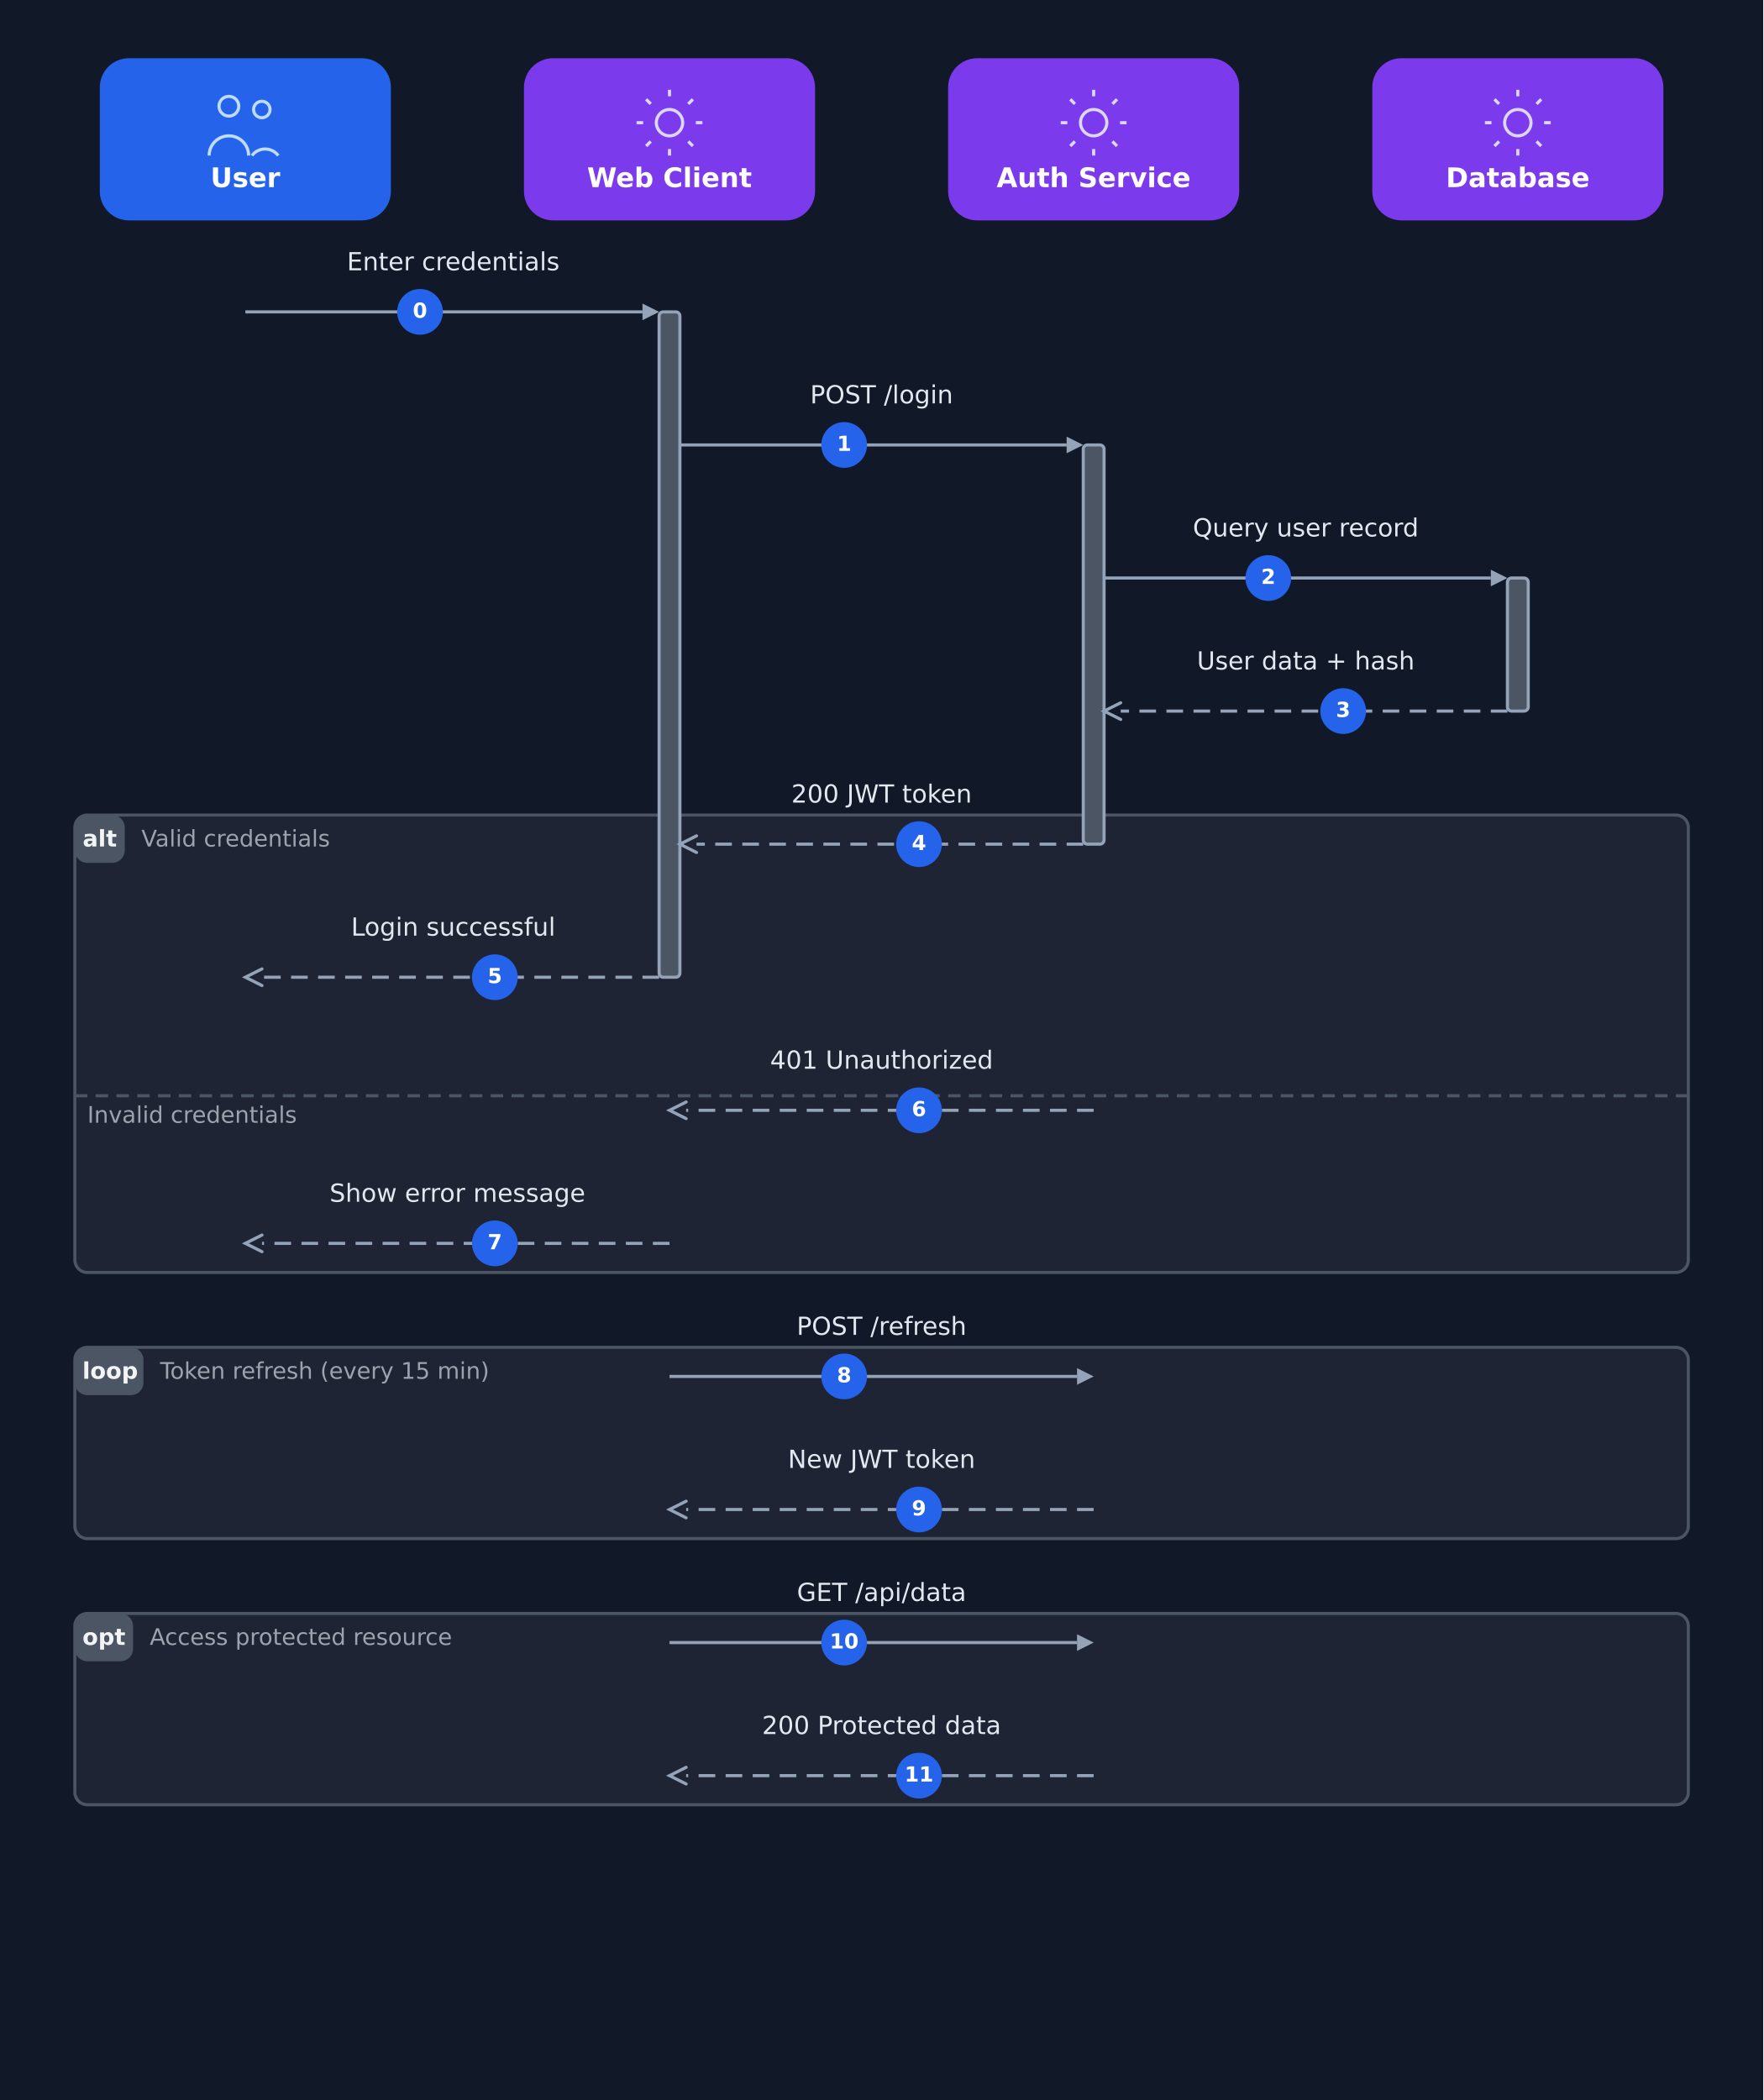
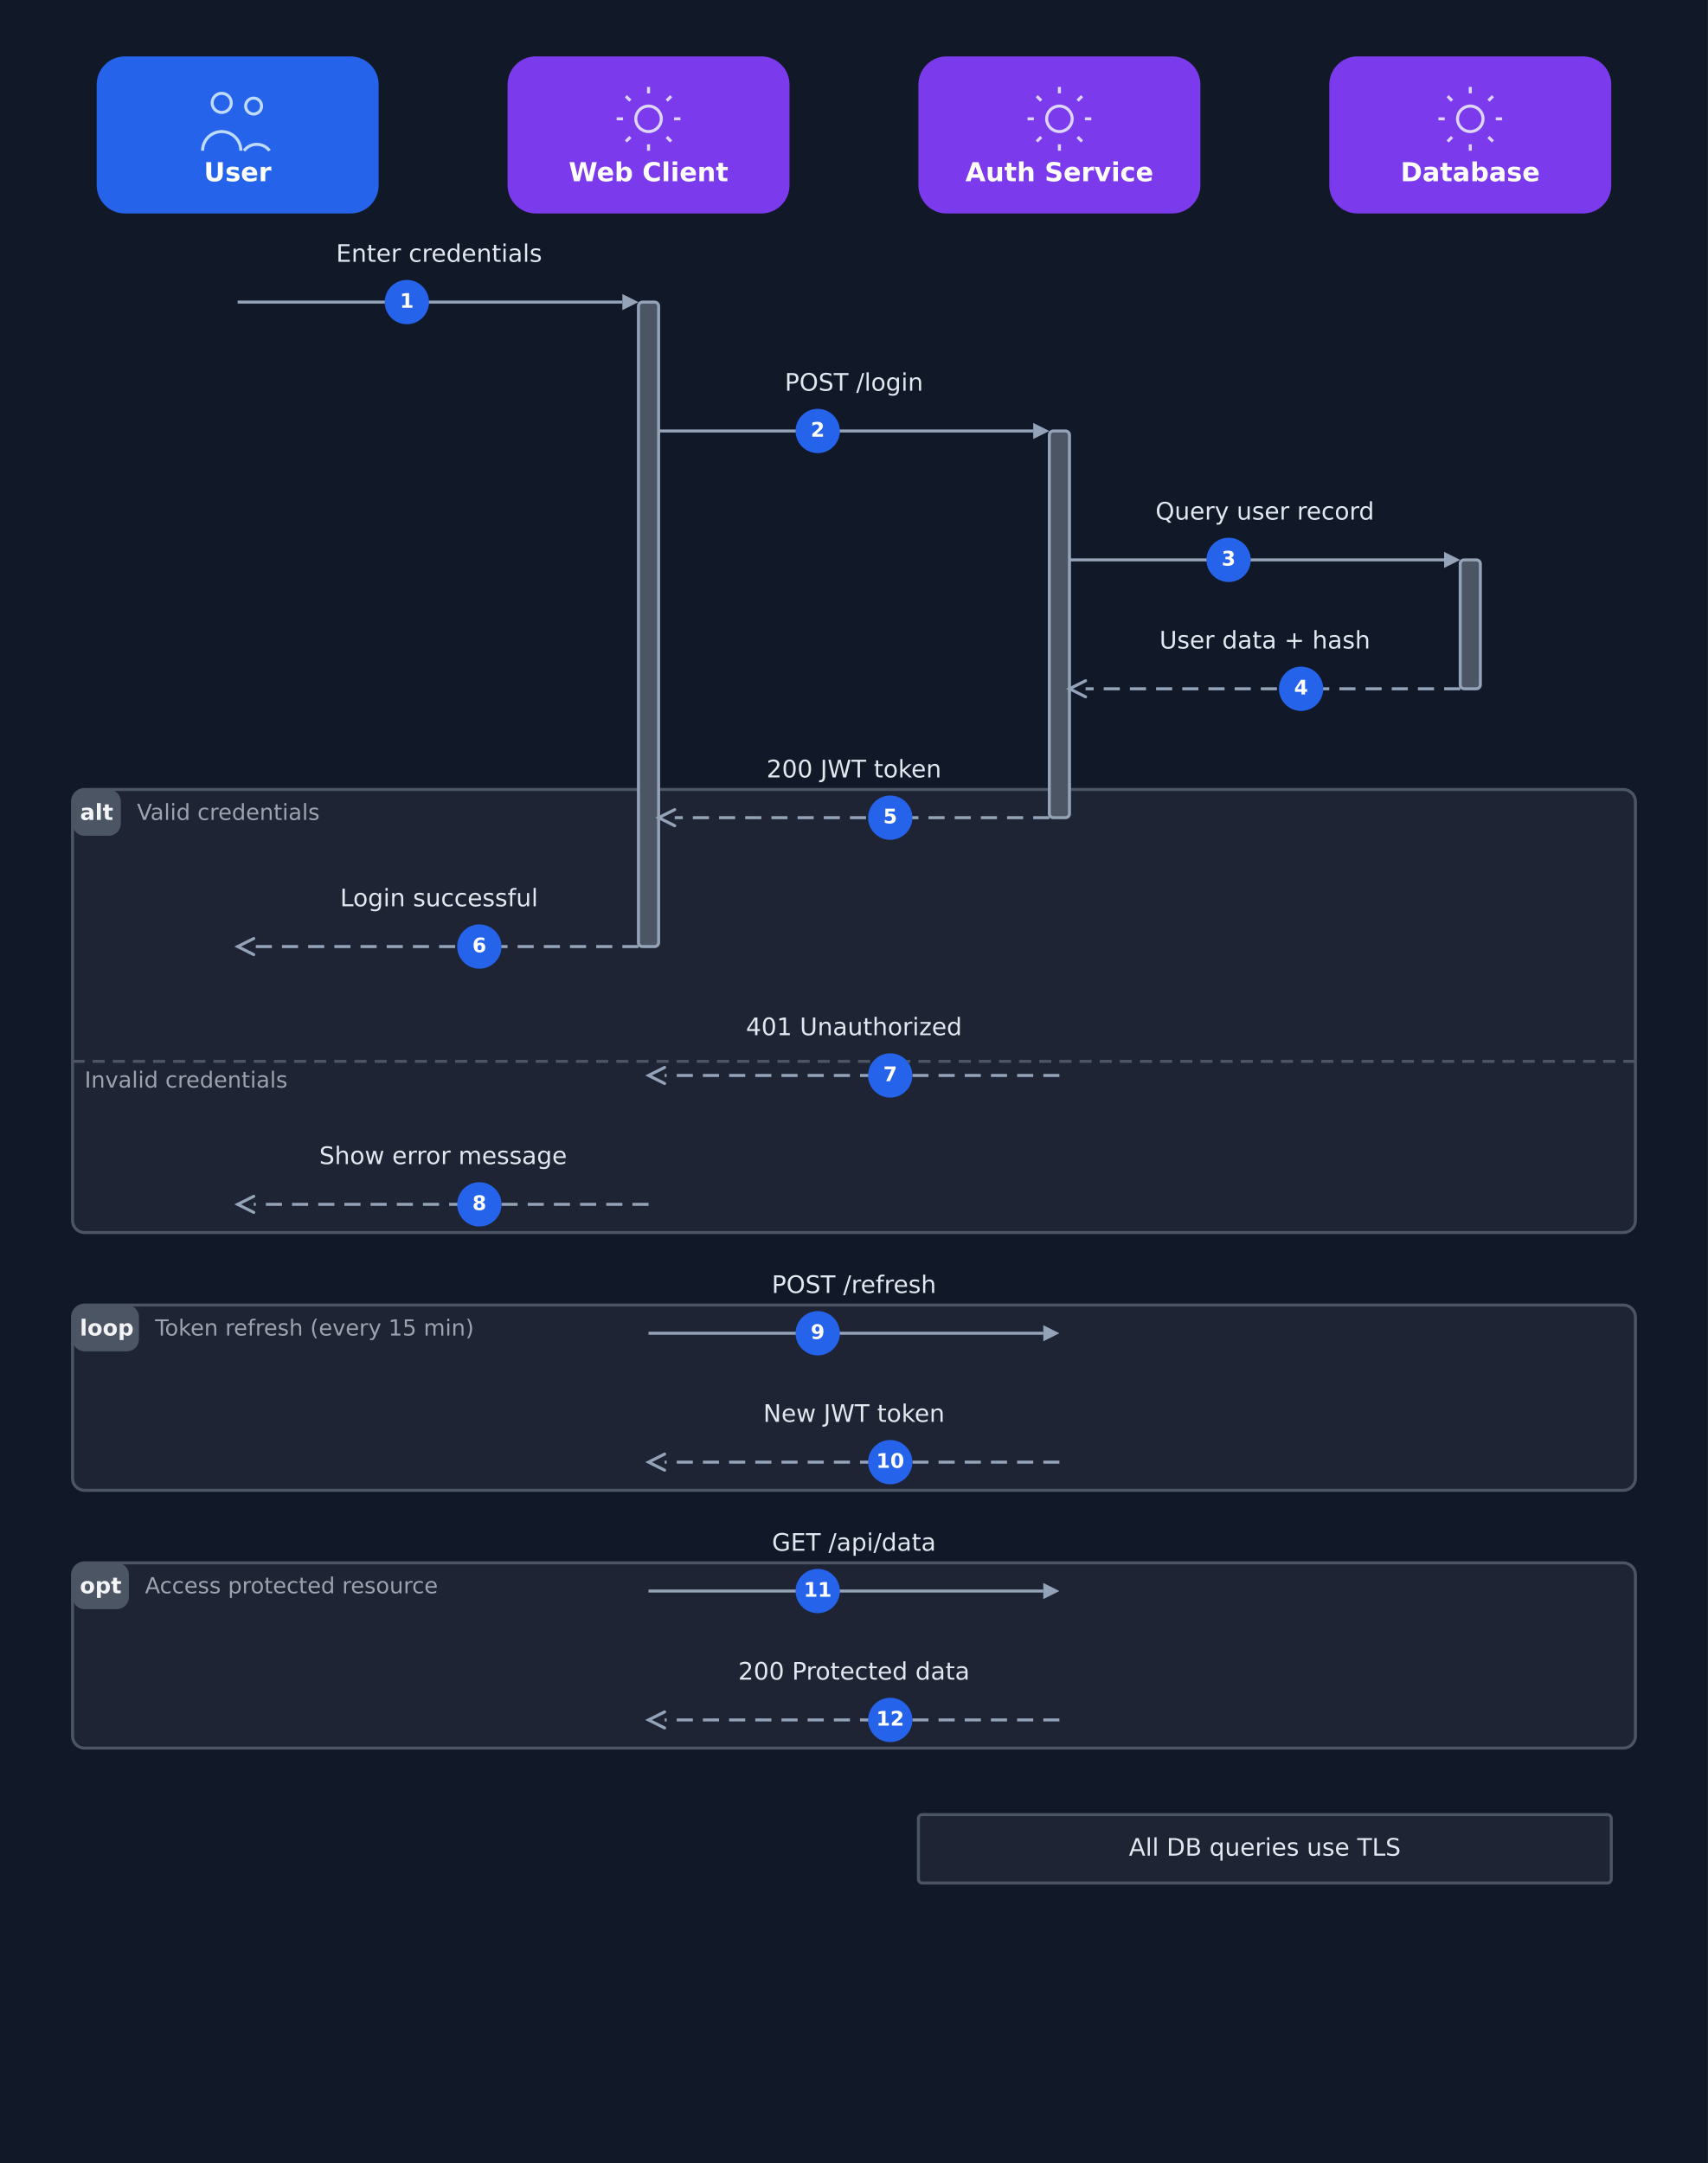
- <svg xmlns="http://www.w3.org/2000/svg" height="1010" version="1.1" viewBox="0 0 848 1010" width="848">
-   <rect fill="#111827" height="1010" width="848" x="0" y="0" />
+ <svg xmlns="http://www.w3.org/2000/svg" height="1074" version="1.1" viewBox="0 0 848 1074" width="848">
+   <rect fill="#111827" height="1074" width="848" x="0" y="0" />
  <rect fill="#1e2433" height="220" rx="6" stroke="#4b5563" stroke-width="1.5" width="776" x="36" y="392" />
  <rect fill="#4b5563" height="23" rx="6" width="24" x="36" y="392" />
  <text dominant-baseline="middle" fill="#f3f4f6" font-family="DejaVu Sans" font-size="11" font-weight="700" text-anchor="middle" x="48" y="404">alt</text>
  <text dominant-baseline="middle" fill="#9ca3af" font-family="DejaVu Sans" font-size="11" font-weight="400" text-anchor="start" x="68" y="404">Valid credentials</text>
  <line stroke="#4b5563" stroke-dasharray="6,4" stroke-width="1.5" x1="36" x2="812" y1="527" y2="527" />
  <text dominant-baseline="alphabetic" fill="#9ca3af" font-family="DejaVu Sans" font-size="11" font-weight="400" text-anchor="start" x="42" y="540">Invalid credentials</text>
  <rect fill="#1e2433" height="92" rx="6" stroke="#4b5563" stroke-width="1.5" width="776" x="36" y="648" />
  <rect fill="#4b5563" height="23" rx="6" width="33" x="36" y="648" />
  <text dominant-baseline="middle" fill="#f3f4f6" font-family="DejaVu Sans" font-size="11" font-weight="700" text-anchor="middle" x="53" y="660">loop</text>
  <text dominant-baseline="middle" fill="#9ca3af" font-family="DejaVu Sans" font-size="11" font-weight="400" text-anchor="start" x="77" y="660">Token refresh (every 15 min)</text>
  <rect fill="#1e2433" height="92" rx="6" stroke="#4b5563" stroke-width="1.5" width="776" x="36" y="776" />
  <rect fill="#4b5563" height="23" rx="6" width="28" x="36" y="776" />
  <text dominant-baseline="middle" fill="#f3f4f6" font-family="DejaVu Sans" font-size="11" font-weight="700" text-anchor="middle" x="50" y="788">opt</text>
  <text dominant-baseline="middle" fill="#9ca3af" font-family="DejaVu Sans" font-size="11" font-weight="400" text-anchor="start" x="72" y="788">Access protected resource</text>
  <rect fill="#2563eb" height="78" rx="14" width="140" x="48" y="28" />
  <path d="M 4 7 A 3 3 0 1 0 10 7 A 3 3 0 1 0 4 7 M 1 22 A 6 6 0 0 1 13 22 M 14.5 8 A 2.5 2.5 0 1 0 19.5 8 A 2.5 2.5 0 1 0 14.5 8 M 14 22 A 5 5 0 0 1 22 22" fill="none" stroke="#bfdbfe" stroke-width="0.95" transform="translate(99,40) scale(1.583333)" />
  <text dominant-baseline="alphabetic" fill="#ffffff" font-family="DejaVu Sans" font-size="13" font-weight="700" text-anchor="middle" x="118" y="90">User</text>
  <rect fill="#7c3aed" height="78" rx="14" width="140" x="252" y="28" />
  <path d="M 8 12 A 4 4 0 1 0 16 12 A 4 4 0 1 0 8 12 M 22 12 L 20 12 M 19.1 4.9 L 17.7 6.3 M 12 2 L 12 4 M 4.9 4.9 L 6.3 6.3 M 2 12 L 4 12 M 4.9 19.1 L 6.3 17.7 M 12 22 L 12 20 M 19.1 19.1 L 17.7 17.7" fill="none" stroke="#ddd6fe" stroke-width="0.95" transform="translate(303,40) scale(1.583333)" />
  <text dominant-baseline="alphabetic" fill="#ffffff" font-family="DejaVu Sans" font-size="13" font-weight="700" text-anchor="middle" x="322" y="90">Web Client</text>
  <rect fill="#7c3aed" height="78" rx="14" width="140" x="456" y="28" />
  <path d="M 8 12 A 4 4 0 1 0 16 12 A 4 4 0 1 0 8 12 M 22 12 L 20 12 M 19.1 4.9 L 17.7 6.3 M 12 2 L 12 4 M 4.9 4.9 L 6.3 6.3 M 2 12 L 4 12 M 4.9 19.1 L 6.3 17.7 M 12 22 L 12 20 M 19.1 19.1 L 17.7 17.7" fill="none" stroke="#ddd6fe" stroke-width="0.95" transform="translate(507,40) scale(1.583333)" />
  <text dominant-baseline="alphabetic" fill="#ffffff" font-family="DejaVu Sans" font-size="13" font-weight="700" text-anchor="middle" x="526" y="90">Auth Service</text>
  <rect fill="#7c3aed" height="78" rx="14" width="140" x="660" y="28" />
  <path d="M 8 12 A 4 4 0 1 0 16 12 A 4 4 0 1 0 8 12 M 22 12 L 20 12 M 19.1 4.9 L 17.7 6.3 M 12 2 L 12 4 M 4.9 4.9 L 6.3 6.3 M 2 12 L 4 12 M 4.9 19.1 L 6.3 17.7 M 12 22 L 12 20 M 19.1 19.1 L 17.7 17.7" fill="none" stroke="#ddd6fe" stroke-width="0.95" transform="translate(711,40) scale(1.583333)" />
  <text dominant-baseline="alphabetic" fill="#ffffff" font-family="DejaVu Sans" font-size="13" font-weight="700" text-anchor="middle" x="730" y="90">Database</text>
  <rect fill="#4b5563" height="64" rx="2" stroke="#94a3b8" stroke-width="1.5" width="10" x="725" y="278" />
  <rect fill="#4b5563" height="192" rx="2" stroke="#94a3b8" stroke-width="1.5" width="10" x="521" y="214" />
  <rect fill="#4b5563" height="320" rx="2" stroke="#94a3b8" stroke-width="1.5" width="10" x="317" y="150" />
  <line stroke="#94a3b8" stroke-width="1.5" x1="118" x2="309" y1="150" y2="150" />
  <path d="M 317 150 L 309 146 L 309 154 Z" fill="#94a3b8" stroke="none" stroke-width="0" />
  <circle cx="202" cy="150" fill="#2563eb" r="11" />
-   <text dominant-baseline="middle" fill="#ffffff" font-family="DejaVu Sans" font-size="10" font-weight="700" text-anchor="middle" x="202" y="150">0</text>
+   <text dominant-baseline="middle" fill="#ffffff" font-family="DejaVu Sans" font-size="10" font-weight="700" text-anchor="middle" x="202" y="150">1</text>
  <text dominant-baseline="alphabetic" fill="#e2e8f0" font-family="DejaVu Sans" font-size="12" font-weight="400" text-anchor="middle" x="218" y="130">Enter credentials</text>
  <line stroke="#94a3b8" stroke-width="1.5" x1="327" x2="513" y1="214" y2="214" />
  <path d="M 521 214 L 513 210 L 513 218 Z" fill="#94a3b8" stroke="none" stroke-width="0" />
  <circle cx="406" cy="214" fill="#2563eb" r="11" />
-   <text dominant-baseline="middle" fill="#ffffff" font-family="DejaVu Sans" font-size="10" font-weight="700" text-anchor="middle" x="406" y="214">1</text>
+   <text dominant-baseline="middle" fill="#ffffff" font-family="DejaVu Sans" font-size="10" font-weight="700" text-anchor="middle" x="406" y="214">2</text>
  <text dominant-baseline="alphabetic" fill="#e2e8f0" font-family="DejaVu Sans" font-size="12" font-weight="400" text-anchor="middle" x="424" y="194">POST /login</text>
  <line stroke="#94a3b8" stroke-width="1.5" x1="531" x2="717" y1="278" y2="278" />
  <path d="M 725 278 L 717 274 L 717 282 Z" fill="#94a3b8" stroke="none" stroke-width="0" />
  <circle cx="610" cy="278" fill="#2563eb" r="11" />
-   <text dominant-baseline="middle" fill="#ffffff" font-family="DejaVu Sans" font-size="10" font-weight="700" text-anchor="middle" x="610" y="278">2</text>
+   <text dominant-baseline="middle" fill="#ffffff" font-family="DejaVu Sans" font-size="10" font-weight="700" text-anchor="middle" x="610" y="278">3</text>
  <text dominant-baseline="alphabetic" fill="#e2e8f0" font-family="DejaVu Sans" font-size="12" font-weight="400" text-anchor="middle" x="628" y="258">Query user record</text>
  <line stroke="#94a3b8" stroke-dasharray="8,5" stroke-width="1.5" x1="725" x2="539" y1="342" y2="342" />
  <path d="M 539 338 L 531 342 L 539 346" fill="none" stroke="#94a3b8" stroke-linecap="round" stroke-width="1.5" />
  <circle cx="646" cy="342" fill="#2563eb" r="11" />
-   <text dominant-baseline="middle" fill="#ffffff" font-family="DejaVu Sans" font-size="10" font-weight="700" text-anchor="middle" x="646" y="342">3</text>
+   <text dominant-baseline="middle" fill="#ffffff" font-family="DejaVu Sans" font-size="10" font-weight="700" text-anchor="middle" x="646" y="342">4</text>
  <text dominant-baseline="alphabetic" fill="#e2e8f0" font-family="DejaVu Sans" font-size="12" font-weight="400" text-anchor="middle" x="628" y="322">User data + hash</text>
  <line stroke="#94a3b8" stroke-dasharray="8,5" stroke-width="1.5" x1="521" x2="335" y1="406" y2="406" />
  <path d="M 335 402 L 327 406 L 335 410" fill="none" stroke="#94a3b8" stroke-linecap="round" stroke-width="1.5" />
  <circle cx="442" cy="406" fill="#2563eb" r="11" />
-   <text dominant-baseline="middle" fill="#ffffff" font-family="DejaVu Sans" font-size="10" font-weight="700" text-anchor="middle" x="442" y="406">4</text>
+   <text dominant-baseline="middle" fill="#ffffff" font-family="DejaVu Sans" font-size="10" font-weight="700" text-anchor="middle" x="442" y="406">5</text>
  <text dominant-baseline="alphabetic" fill="#e2e8f0" font-family="DejaVu Sans" font-size="12" font-weight="400" text-anchor="middle" x="424" y="386">200 JWT token</text>
  <line stroke="#94a3b8" stroke-dasharray="8,5" stroke-width="1.5" x1="317" x2="126" y1="470" y2="470" />
  <path d="M 126 466 L 118 470 L 126 474" fill="none" stroke="#94a3b8" stroke-linecap="round" stroke-width="1.5" />
  <circle cx="238" cy="470" fill="#2563eb" r="11" />
-   <text dominant-baseline="middle" fill="#ffffff" font-family="DejaVu Sans" font-size="10" font-weight="700" text-anchor="middle" x="238" y="470">5</text>
+   <text dominant-baseline="middle" fill="#ffffff" font-family="DejaVu Sans" font-size="10" font-weight="700" text-anchor="middle" x="238" y="470">6</text>
  <text dominant-baseline="alphabetic" fill="#e2e8f0" font-family="DejaVu Sans" font-size="12" font-weight="400" text-anchor="middle" x="218" y="450">Login successful</text>
  <line stroke="#94a3b8" stroke-dasharray="8,5" stroke-width="1.5" x1="526" x2="330" y1="534" y2="534" />
  <path d="M 330 530 L 322 534 L 330 538" fill="none" stroke="#94a3b8" stroke-linecap="round" stroke-width="1.5" />
  <circle cx="442" cy="534" fill="#2563eb" r="11" />
-   <text dominant-baseline="middle" fill="#ffffff" font-family="DejaVu Sans" font-size="10" font-weight="700" text-anchor="middle" x="442" y="534">6</text>
+   <text dominant-baseline="middle" fill="#ffffff" font-family="DejaVu Sans" font-size="10" font-weight="700" text-anchor="middle" x="442" y="534">7</text>
  <text dominant-baseline="alphabetic" fill="#e2e8f0" font-family="DejaVu Sans" font-size="12" font-weight="400" text-anchor="middle" x="424" y="514">401 Unauthorized</text>
  <line stroke="#94a3b8" stroke-dasharray="8,5" stroke-width="1.5" x1="322" x2="126" y1="598" y2="598" />
  <path d="M 126 594 L 118 598 L 126 602" fill="none" stroke="#94a3b8" stroke-linecap="round" stroke-width="1.5" />
  <circle cx="238" cy="598" fill="#2563eb" r="11" />
-   <text dominant-baseline="middle" fill="#ffffff" font-family="DejaVu Sans" font-size="10" font-weight="700" text-anchor="middle" x="238" y="598">7</text>
+   <text dominant-baseline="middle" fill="#ffffff" font-family="DejaVu Sans" font-size="10" font-weight="700" text-anchor="middle" x="238" y="598">8</text>
  <text dominant-baseline="alphabetic" fill="#e2e8f0" font-family="DejaVu Sans" font-size="12" font-weight="400" text-anchor="middle" x="220" y="578">Show error message</text>
  <line stroke="#94a3b8" stroke-width="1.5" x1="322" x2="518" y1="662" y2="662" />
  <path d="M 526 662 L 518 658 L 518 666 Z" fill="#94a3b8" stroke="none" stroke-width="0" />
  <circle cx="406" cy="662" fill="#2563eb" r="11" />
-   <text dominant-baseline="middle" fill="#ffffff" font-family="DejaVu Sans" font-size="10" font-weight="700" text-anchor="middle" x="406" y="662">8</text>
+   <text dominant-baseline="middle" fill="#ffffff" font-family="DejaVu Sans" font-size="10" font-weight="700" text-anchor="middle" x="406" y="662">9</text>
  <text dominant-baseline="alphabetic" fill="#e2e8f0" font-family="DejaVu Sans" font-size="12" font-weight="400" text-anchor="middle" x="424" y="642">POST /refresh</text>
  <line stroke="#94a3b8" stroke-dasharray="8,5" stroke-width="1.5" x1="526" x2="330" y1="726" y2="726" />
  <path d="M 330 722 L 322 726 L 330 730" fill="none" stroke="#94a3b8" stroke-linecap="round" stroke-width="1.5" />
  <circle cx="442" cy="726" fill="#2563eb" r="11" />
-   <text dominant-baseline="middle" fill="#ffffff" font-family="DejaVu Sans" font-size="10" font-weight="700" text-anchor="middle" x="442" y="726">9</text>
+   <text dominant-baseline="middle" fill="#ffffff" font-family="DejaVu Sans" font-size="10" font-weight="700" text-anchor="middle" x="442" y="726">10</text>
  <text dominant-baseline="alphabetic" fill="#e2e8f0" font-family="DejaVu Sans" font-size="12" font-weight="400" text-anchor="middle" x="424" y="706">New JWT token</text>
  <line stroke="#94a3b8" stroke-width="1.5" x1="322" x2="518" y1="790" y2="790" />
  <path d="M 526 790 L 518 786 L 518 794 Z" fill="#94a3b8" stroke="none" stroke-width="0" />
  <circle cx="406" cy="790" fill="#2563eb" r="11" />
-   <text dominant-baseline="middle" fill="#ffffff" font-family="DejaVu Sans" font-size="10" font-weight="700" text-anchor="middle" x="406" y="790">10</text>
+   <text dominant-baseline="middle" fill="#ffffff" font-family="DejaVu Sans" font-size="10" font-weight="700" text-anchor="middle" x="406" y="790">11</text>
  <text dominant-baseline="alphabetic" fill="#e2e8f0" font-family="DejaVu Sans" font-size="12" font-weight="400" text-anchor="middle" x="424" y="770">GET /api/data</text>
  <line stroke="#94a3b8" stroke-dasharray="8,5" stroke-width="1.5" x1="526" x2="330" y1="854" y2="854" />
  <path d="M 330 850 L 322 854 L 330 858" fill="none" stroke="#94a3b8" stroke-linecap="round" stroke-width="1.5" />
  <circle cx="442" cy="854" fill="#2563eb" r="11" />
-   <text dominant-baseline="middle" fill="#ffffff" font-family="DejaVu Sans" font-size="10" font-weight="700" text-anchor="middle" x="442" y="854">11</text>
+   <text dominant-baseline="middle" fill="#ffffff" font-family="DejaVu Sans" font-size="10" font-weight="700" text-anchor="middle" x="442" y="854">12</text>
  <text dominant-baseline="alphabetic" fill="#e2e8f0" font-family="DejaVu Sans" font-size="12" font-weight="400" text-anchor="middle" x="424" y="834">200 Protected data</text>
+   <rect fill="#1e2433" height="34" rx="2" stroke="#4b5563" stroke-width="1.5" width="344" x="456" y="901" />
+   <text dominant-baseline="middle" fill="#e2e8f0" font-family="DejaVu Sans" font-size="12" font-weight="400" text-anchor="middle" x="628" y="918">All DB queries use TLS</text>
</svg>
